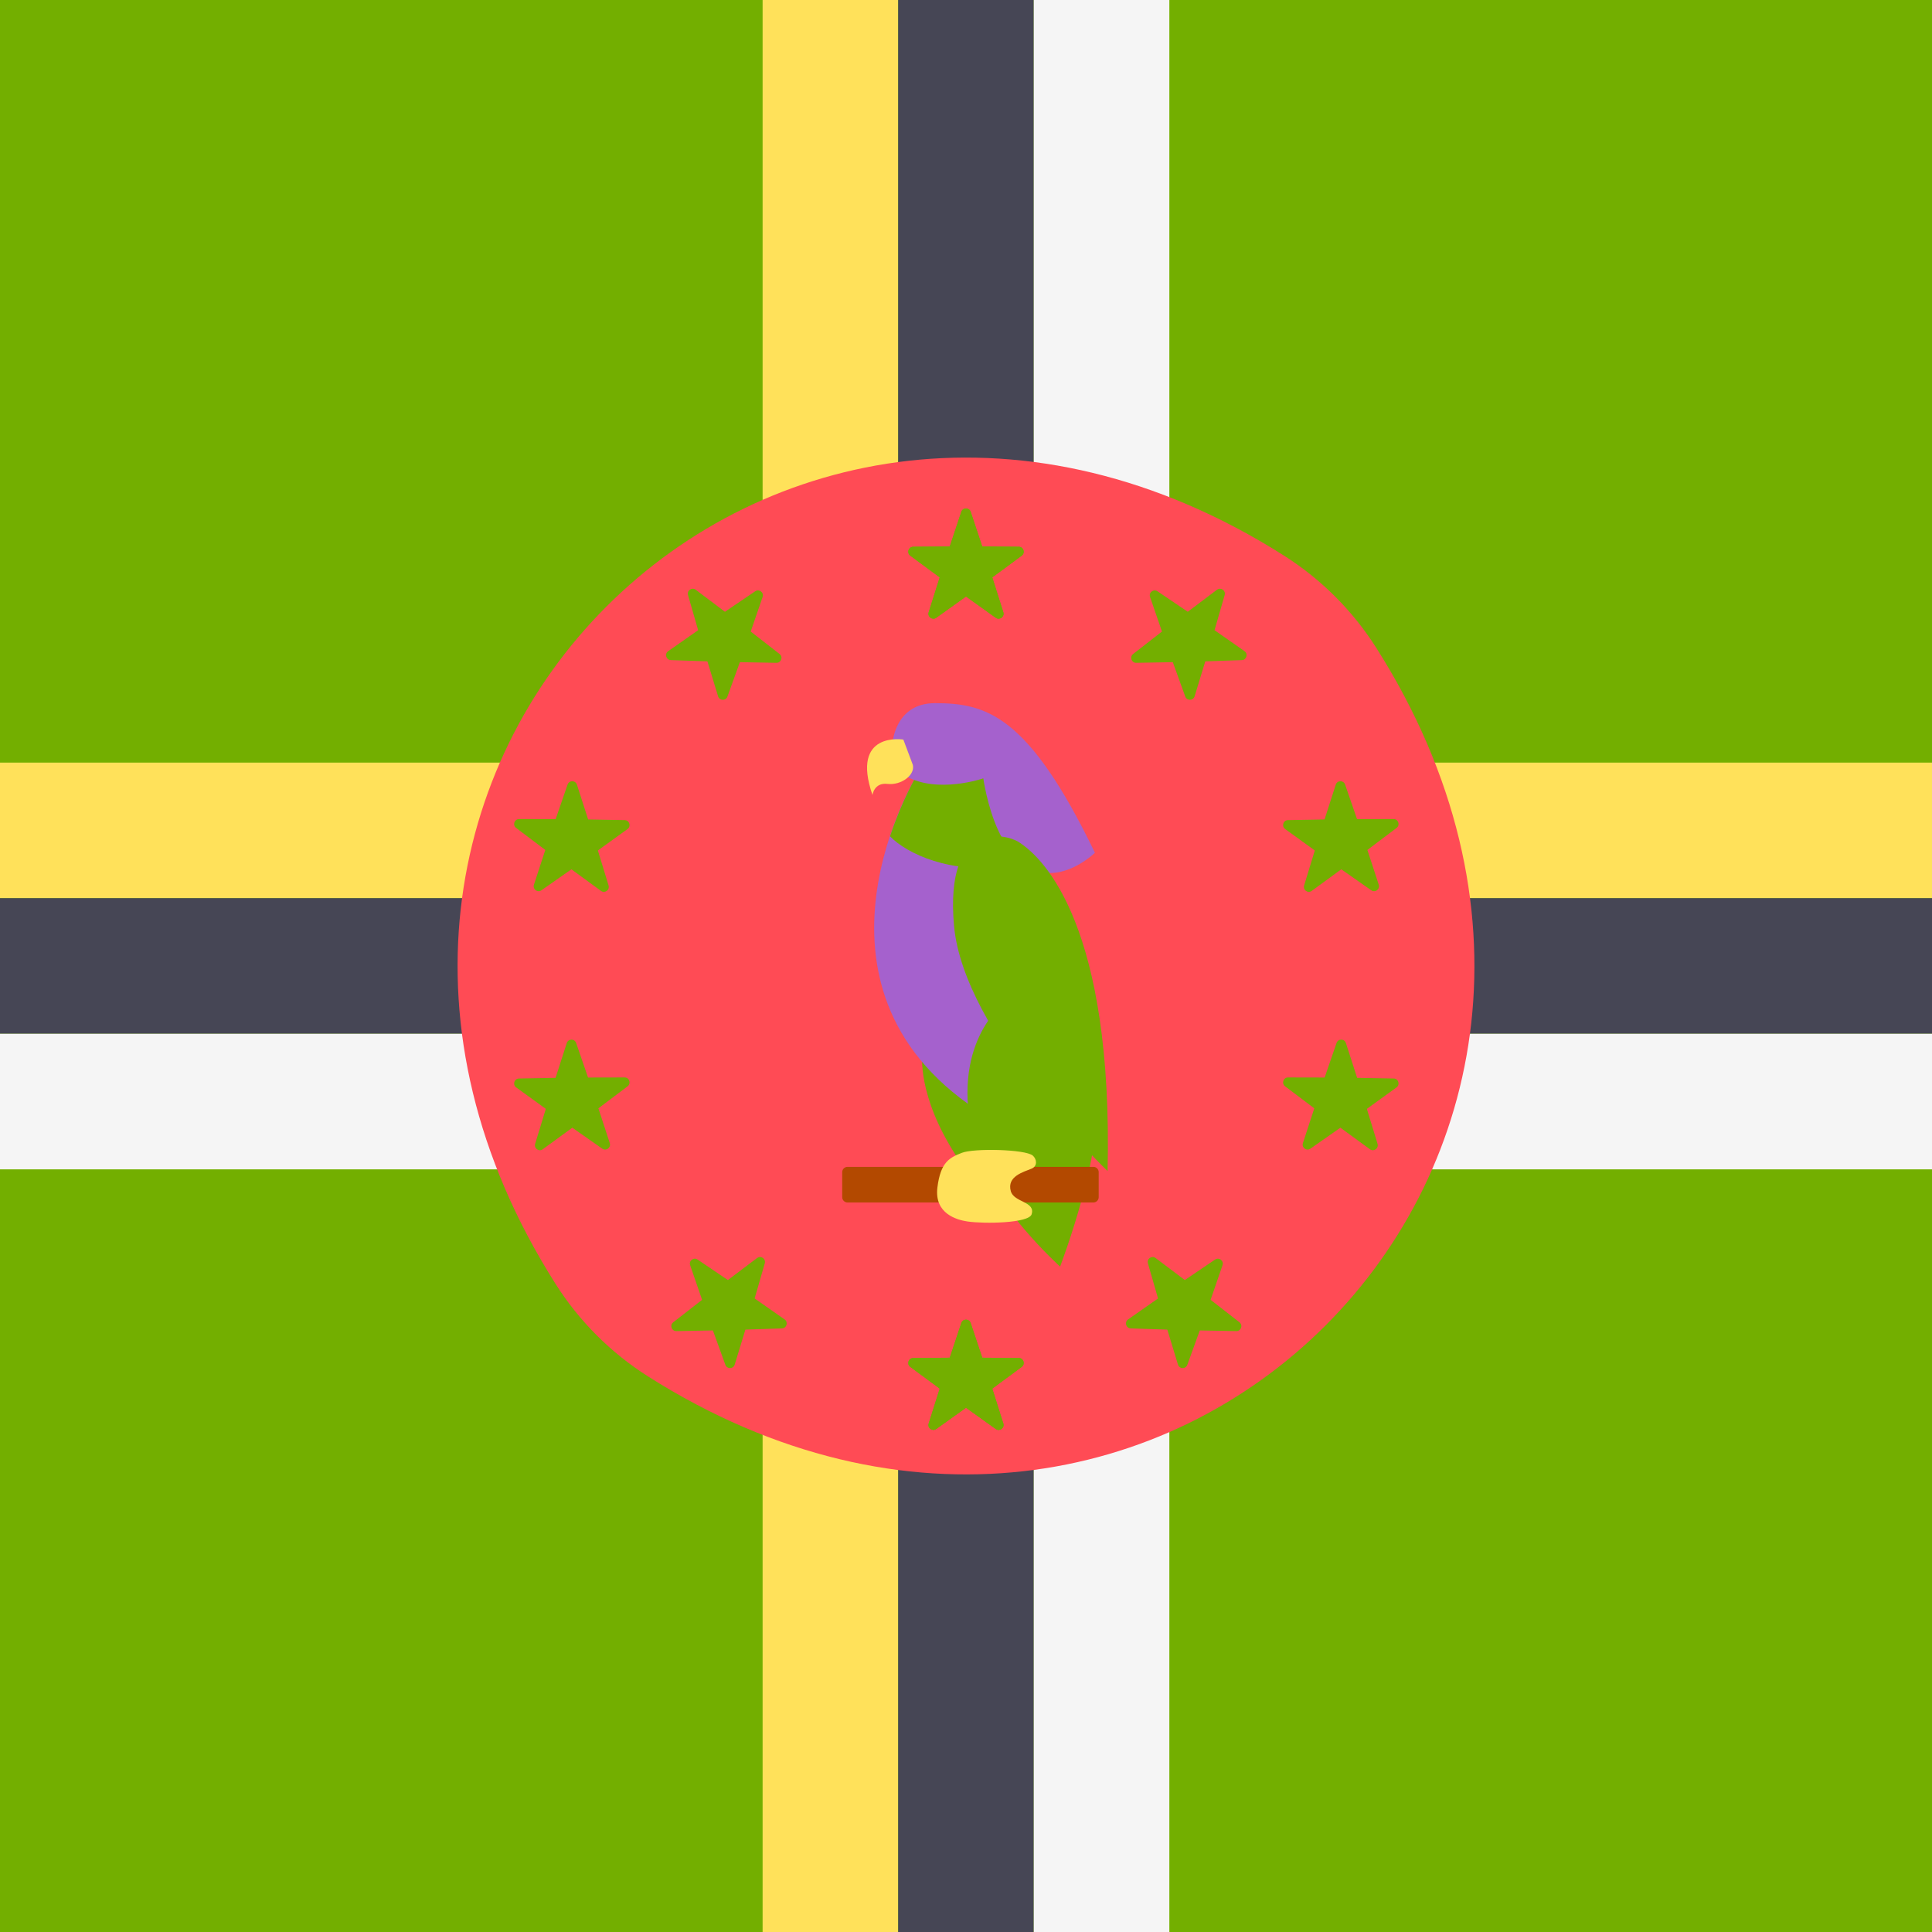
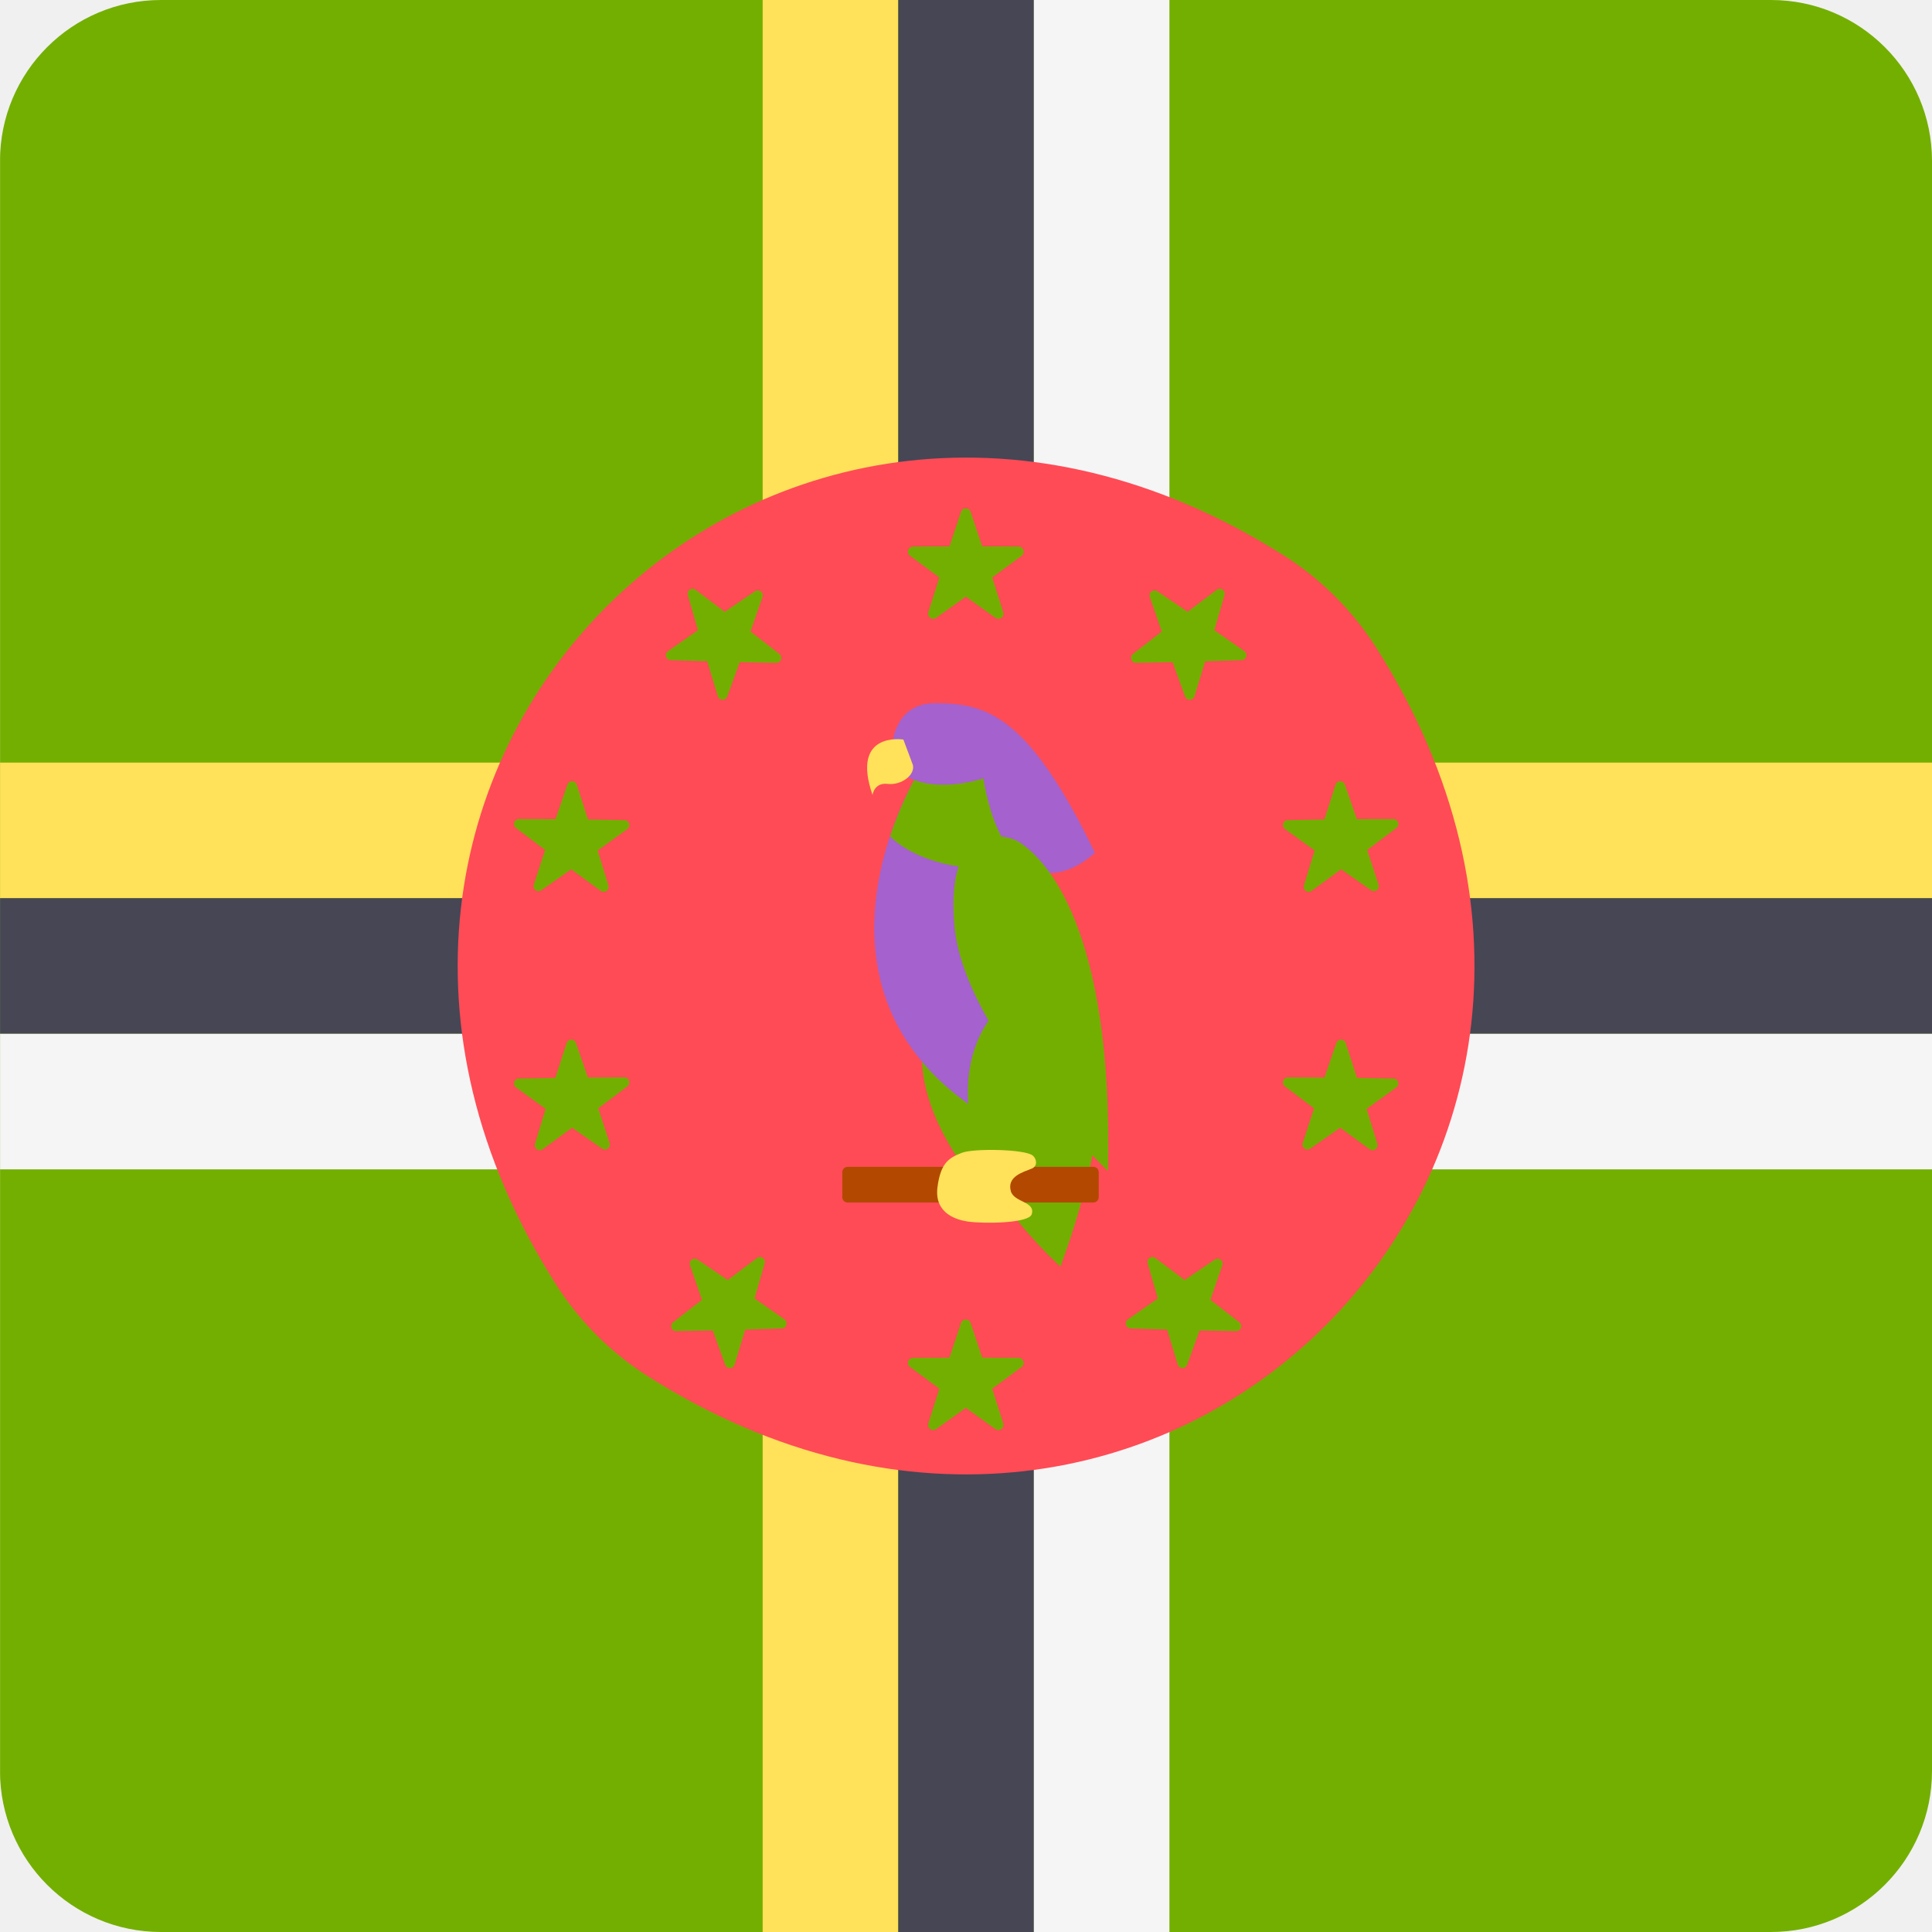
- <svg xmlns="http://www.w3.org/2000/svg" version="1.1" id="Layer_1" x="0px" y="0px" viewBox="0 0 512 512" style="enable-background:new 0 0 512 512;" xml:space="preserve">
-   <rect style="fill:#73AF00;" width="512" height="512" />
-   <rect y="202.1" style="fill:#FFE15A;" width="512" height="35.93" />
-   <rect y="238.03" style="fill:#464655;" width="512" height="35.93" />
-   <rect y="273.96" style="fill:#F5F5F5;" width="512" height="35.93" />
-   <rect x="202.1" style="fill:#FFE15A;" width="35.93" height="512" />
-   <rect x="238.03" style="fill:#464655;" width="35.93" height="512" />
-   <rect x="273.96" style="fill:#F5F5F5;" width="35.93" height="512" />
-   <path style="fill:#FF4B55;" d="M364.756,171.727c85.917,135.501-57.528,278.945-193.029,193.029  c-9.858-6.251-18.233-14.625-24.484-24.484c-85.916-135.5,57.529-278.945,193.03-193.028  C350.131,153.495,358.505,161.869,364.756,171.727z" />
-   <path style="fill:#73AF00;" d="M244.432,279.176c0,0-1.573,11.014,9.126,27.378h20.769l-4.72-19.825L244.432,279.176z" />
-   <path style="fill:#A561CD;" d="M242.963,205.434c0,0-33.986,55.595,15.944,88.742l5.245-31.469l3.357-40.7l-5.245-17.413  L242.963,205.434z" />
-   <path style="fill:#73AF00;" d="M242.964,205.433c0,0-3.884,6.467-7.102,16.197c4.374,4.573,16.333,10.238,31.039,7.755l0.609-7.378  l-5.246-17.413L242.964,205.433z" />
-   <path style="fill:#A561CD;" d="M236.46,197.462c0,0,0.418-11.119,11.329-11.119c13.637,0,24.756,3.147,42.378,39.651  c0,0-15.674,15.385-25.595-5.874c-2.937-6.294-3.986-13.846-3.986-13.846s-12.168,4.196-20.56-0.629L236.46,197.462z" />
-   <path style="fill:#FFE15A;" d="M241.914,202.707l-2.518-6.713c0,0-14.056-2.308-8.182,14.686c0,0,0.42-3.357,3.986-2.937  S242.544,205.434,241.914,202.707z" />
-   <g>
-     <path style="fill:#73AF00;" d="M265.411,266.484c0,0-14.789,11.588-6.504,38.812c4.406,14.476,22.028,30.368,22.028,30.368   s13.06-34.144,8.811-47.361C287.247,280.523,265.411,266.484,265.411,266.484z" />
-     <path style="fill:#73AF00;" d="M293.524,310.331c0,0-38.182-36.399-40.7-65.036s13.995-24.09,16.993-22.238   C276.95,227.462,294.992,245.924,293.524,310.331z" />
+ <svg xmlns="http://www.w3.org/2000/svg" width="24" height="24" viewBox="0 0 24 24" fill="none">
+   <g clip-path="url(#clip0_8615_27668)">
+     <path d="M24.001 0H0.001V24H24.001V0Z" fill="#73AF00" />
+     <path d="M24.001 9.473H0.001V11.158H24.001V9.473Z" fill="#FFE15A" />
+     <path d="M24.001 11.158H0.001V12.842H24.001V11.158Z" fill="#464655" />
+     <path d="M24.001 12.842H0.001V14.526H24.001V12.842Z" fill="#F5F5F5" />
+     <path d="M11.158 0H9.474V24H11.158V0Z" fill="#FFE15A" />
+     <path d="M12.843 0H11.159V24H12.843V0Z" fill="#464655" />
+     <path d="M14.527 0H12.843V24H14.527V0Z" fill="#F5F5F5" />
+     <path d="M17.099 8.05C21.126 14.401 14.402 21.125 8.051 17.098C7.588 16.805 7.196 16.412 6.903 15.95C2.876 9.599 9.6 2.875 15.951 6.902C16.413 7.195 16.806 7.588 17.099 8.05Z" fill="#FF4B55" />
+     <path d="M11.458 13.086C11.458 13.086 11.385 13.603 11.886 14.37H12.86L12.639 13.44L11.458 13.086Z" fill="#73AF00" />
+     <path d="M11.39 9.63C11.39 9.63 9.797 12.236 12.137 13.789L12.383 12.314L12.54 10.407L12.295 9.59L11.39 9.63Z" fill="#A561CD" />
+     <path d="M11.39 9.63C11.39 9.63 11.208 9.933 11.057 10.389C11.262 10.603 11.823 10.869 12.512 10.752L12.541 10.407L12.295 9.59L11.39 9.63Z" fill="#73AF00" />
+     <path d="M11.085 9.256C11.085 9.256 11.105 8.735 11.616 8.735C12.255 8.735 12.776 8.882 13.602 10.594C13.602 10.594 12.868 11.315 12.403 10.318C12.265 10.023 12.216 9.669 12.216 9.669C12.216 9.669 11.646 9.866 11.252 9.64L11.085 9.256Z" fill="#A561CD" />
+     <path d="M11.34 9.502L11.222 9.187C11.222 9.187 10.563 9.079 10.839 9.876C10.839 9.876 10.858 9.718 11.026 9.738C11.193 9.758 11.37 9.63 11.34 9.502Z" fill="#FFE15A" />
+     <path d="M12.445 12.491C12.445 12.491 11.752 13.034 12.141 14.311C12.347 14.989 13.173 15.734 13.173 15.734C13.173 15.734 13.785 14.134 13.586 13.514C13.469 13.149 12.445 12.491 12.445 12.491Z" fill="#73AF00" />
+     <path d="M13.764 14.547C13.764 14.547 11.974 12.841 11.856 11.498C11.738 10.156 12.512 10.369 12.652 10.456C12.987 10.662 13.833 11.528 13.764 14.547Z" fill="#73AF00" />
+     <path d="M13.583 14.938H10.529C10.492 14.938 10.463 14.908 10.463 14.871V14.561C10.463 14.525 10.492 14.495 10.529 14.495H13.583C13.62 14.495 13.649 14.525 13.649 14.561V14.871C13.649 14.908 13.619 14.938 13.583 14.938Z" fill="#B34900" />
+     <path d="M12.816 14.517C12.712 14.56 12.506 14.613 12.557 14.797C12.597 14.939 12.867 14.923 12.816 15.085C12.781 15.195 12.232 15.205 12.019 15.174C11.889 15.154 11.606 15.078 11.645 14.753C11.685 14.429 11.803 14.379 11.95 14.32C12.097 14.263 12.736 14.275 12.83 14.355C12.878 14.396 12.894 14.485 12.816 14.517Z" fill="#FFE15A" />
+     <path d="M12.056 6.358L12.2 6.789L12.654 6.792C12.713 6.793 12.737 6.868 12.69 6.903L12.324 7.173L12.461 7.606C12.479 7.662 12.415 7.708 12.367 7.674L11.998 7.41L11.628 7.674C11.58 7.708 11.517 7.662 11.534 7.606L11.671 7.173L11.306 6.903C11.258 6.868 11.283 6.793 11.342 6.792L11.796 6.789L11.94 6.358C11.958 6.302 12.037 6.302 12.056 6.358Z" fill="#73AF00" />
+     <path d="M12.056 16.435L12.2 16.866L12.654 16.869C12.713 16.87 12.737 16.945 12.69 16.98L12.324 17.25L12.461 17.683C12.479 17.739 12.415 17.786 12.367 17.752L11.998 17.487L11.628 17.752C11.58 17.786 11.517 17.739 11.534 17.683L11.671 17.25L11.306 16.98C11.258 16.945 11.283 16.87 11.342 16.87L11.796 16.866L11.94 16.435C11.958 16.379 12.037 16.379 12.056 16.435Z" fill="#73AF00" />
+     <path d="M12.056 6.358L12.2 6.789L12.654 6.792C12.713 6.793 12.737 6.868 12.69 6.903L12.324 7.173L12.461 7.606C12.479 7.662 12.415 7.708 12.367 7.674L11.998 7.41L11.628 7.674C11.58 7.708 11.517 7.662 11.534 7.606L11.671 7.173L11.306 6.903C11.258 6.868 11.283 6.793 11.342 6.792L11.796 6.789L11.94 6.358C11.958 6.302 12.037 6.302 12.056 6.358Z" fill="#73AF00" />
+     <path d="M12.056 16.435L12.2 16.866L12.654 16.869C12.713 16.87 12.737 16.945 12.69 16.98L12.324 17.25L12.461 17.683C12.479 17.739 12.415 17.786 12.367 17.752L11.998 17.487L11.628 17.752C11.58 17.786 11.517 17.739 11.534 17.683L11.671 17.25L11.306 16.98C11.258 16.945 11.283 16.87 11.342 16.87L11.796 16.866L11.94 16.435C11.958 16.379 12.037 16.379 12.056 16.435Z" fill="#73AF00" />
+     <path d="M8.545 7.392L8.67 7.829L8.298 8.089C8.25 8.123 8.272 8.198 8.331 8.2L8.785 8.215L8.918 8.65C8.935 8.706 9.014 8.708 9.034 8.653L9.189 8.226L9.643 8.234C9.702 8.235 9.728 8.161 9.682 8.124L9.323 7.845L9.472 7.416C9.491 7.36 9.428 7.312 9.379 7.345L9.003 7.6L8.64 7.326C8.593 7.291 8.528 7.335 8.545 7.392Z" fill="#73AF00" />
+     <path d="M14.257 15.693L14.383 16.13L14.011 16.39C13.963 16.424 13.985 16.5 14.044 16.502L14.498 16.517L14.631 16.952C14.648 17.008 14.727 17.01 14.747 16.954L14.902 16.527L15.356 16.535C15.415 16.537 15.441 16.462 15.395 16.426L15.036 16.147L15.184 15.717C15.204 15.662 15.141 15.614 15.092 15.646L14.716 15.901L14.353 15.628C14.306 15.592 14.241 15.637 14.257 15.693Z" fill="#73AF00" />
+     <path d="M6.409 10.285L6.772 10.559L6.631 10.99C6.612 11.046 6.676 11.093 6.724 11.059L7.096 10.799L7.463 11.067C7.511 11.101 7.575 11.056 7.558 10.999L7.425 10.565L7.793 10.299C7.841 10.264 7.817 10.189 7.759 10.188L7.304 10.18L7.165 9.747C7.147 9.691 7.068 9.691 7.049 9.746L6.901 10.176L6.446 10.175C6.387 10.175 6.362 10.249 6.409 10.285Z" fill="#73AF00" />
+     <path d="M15.961 13.495L16.324 13.768L16.183 14.2C16.165 14.256 16.228 14.303 16.276 14.269L16.648 14.009L17.015 14.277C17.063 14.311 17.127 14.265 17.11 14.209L16.977 13.775L17.346 13.508C17.393 13.474 17.37 13.399 17.311 13.398L16.857 13.39L16.717 12.957C16.699 12.901 16.62 12.9 16.601 12.956L16.453 13.386L15.998 13.384C15.94 13.384 15.915 13.459 15.961 13.495Z" fill="#73AF00" />
+     <path d="M15.211 7.392L15.085 7.829L15.458 8.089C15.506 8.123 15.483 8.198 15.425 8.2L14.971 8.215L14.838 8.65C14.821 8.706 14.742 8.708 14.722 8.653L14.567 8.226L14.113 8.234C14.054 8.235 14.028 8.161 14.074 8.124L14.432 7.845L14.284 7.416C14.265 7.36 14.328 7.312 14.377 7.345L14.753 7.6L15.116 7.326C15.163 7.291 15.228 7.335 15.211 7.392Z" fill="#73AF00" />
+     <path d="M9.499 15.693L9.373 16.13L9.745 16.39C9.793 16.424 9.771 16.5 9.712 16.502L9.258 16.517L9.125 16.952C9.108 17.008 9.029 17.01 9.009 16.954L8.854 16.527L8.4 16.535C8.341 16.537 8.315 16.462 8.361 16.426L8.72 16.147L8.572 15.717C8.552 15.662 8.615 15.614 8.664 15.646L9.04 15.901L9.403 15.628C9.45 15.592 9.515 15.637 9.499 15.693Z" fill="#73AF00" />
+     <path d="M17.347 10.285L16.984 10.559L17.125 10.99C17.143 11.046 17.08 11.093 17.032 11.059L16.66 10.799L16.293 11.067C16.245 11.101 16.181 11.056 16.198 10.999L16.331 10.565L15.963 10.299C15.915 10.264 15.938 10.189 15.997 10.188L16.452 10.18L16.591 9.747C16.609 9.691 16.688 9.691 16.707 9.746L16.855 10.176L17.31 10.175C17.368 10.175 17.394 10.249 17.347 10.285Z" fill="#73AF00" />
+     <path d="M7.794 13.495L7.432 13.768L7.573 14.2C7.591 14.256 7.528 14.303 7.48 14.269L7.107 14.009L6.74 14.277C6.693 14.311 6.629 14.265 6.646 14.209L6.778 13.775L6.41 13.508C6.363 13.474 6.386 13.399 6.445 13.398L6.899 13.39L7.039 12.957C7.057 12.901 7.136 12.9 7.155 12.956L7.303 13.386L7.757 13.384C7.816 13.384 7.841 13.459 7.794 13.495Z" fill="#73AF00" />
  </g>
-   <path style="fill:#B34900;" d="M289.752,318.67h-65.149c-0.78,0-1.412-0.632-1.412-1.412v-6.617c0-0.78,0.632-1.412,1.412-1.412  h65.149c0.78,0,1.412,0.632,1.412,1.412v6.617C291.163,318.038,290.531,318.67,289.752,318.67z" />
-   <path style="fill:#FFE15A;" d="M273.383,309.701c-2.201,0.915-6.608,2.045-5.507,5.979c0.844,3.013,6.608,2.675,5.507,6.136  c-0.745,2.34-12.453,2.556-16.993,1.888c-2.781-0.409-8.811-2.045-7.972-8.969c0.839-6.923,3.357-7.988,6.504-9.231  c3.121-1.233,16.775-0.96,18.776,0.734C274.721,307.105,275.05,309.008,273.383,309.701z" />
-   <g>
-     <path style="fill:#73AF00;" d="M257.239,135.63l3.067,9.195l9.693,0.075c1.255,0.01,1.775,1.611,0.766,2.357l-7.798,5.758   l2.924,9.242c0.379,1.197-0.984,2.186-2.005,1.457L256,158.077l-7.886,5.637c-1.021,0.73-2.383-0.26-2.005-1.457l2.924-9.242   l-7.798-5.758c-1.01-0.746-0.489-2.347,0.766-2.357l9.693-0.075l3.067-9.195C255.158,134.439,256.842,134.439,257.239,135.63z" />
-     <path style="fill:#73AF00;" d="M257.239,350.614l3.067,9.195l9.693,0.075c1.255,0.01,1.775,1.611,0.766,2.357L262.967,368   l2.924,9.242c0.379,1.197-0.984,2.186-2.005,1.457L256,373.062l-7.886,5.637c-1.021,0.73-2.383-0.26-2.005-1.457l2.924-9.242   l-7.798-5.758c-1.01-0.745-0.489-2.347,0.766-2.357l9.693-0.075l3.067-9.195C255.158,349.424,256.842,349.424,257.239,350.614z" />
-     <path style="fill:#73AF00;" d="M257.239,135.63l3.067,9.195l9.693,0.075c1.255,0.01,1.775,1.611,0.766,2.357l-7.798,5.758   l2.924,9.242c0.379,1.197-0.984,2.186-2.005,1.457L256,158.077l-7.886,5.637c-1.021,0.73-2.383-0.26-2.005-1.457l2.924-9.242   l-7.798-5.758c-1.01-0.746-0.489-2.347,0.766-2.357l9.693-0.075l3.067-9.195C255.158,134.439,256.842,134.439,257.239,135.63z" />
-     <path style="fill:#73AF00;" d="M257.239,350.614l3.067,9.195l9.693,0.075c1.255,0.01,1.775,1.611,0.766,2.357L262.967,368   l2.924,9.242c0.379,1.197-0.984,2.186-2.005,1.457L256,373.062l-7.886,5.637c-1.021,0.73-2.383-0.26-2.005-1.457l2.924-9.242   l-7.798-5.758c-1.01-0.745-0.489-2.347,0.766-2.357l9.693-0.075l3.067-9.195C255.158,349.424,256.842,349.424,257.239,350.614z" />
-     <path style="fill:#73AF00;" d="M182.33,157.692l2.687,9.314l-7.942,5.557c-1.028,0.719-0.549,2.334,0.705,2.376l9.688,0.323   l2.831,9.271c0.366,1.2,2.05,1.243,2.477,0.063l3.301-9.114l9.692,0.173c1.255,0.022,1.816-1.565,0.826-2.336l-7.648-5.956   l3.159-9.164c0.409-1.186-0.928-2.211-1.967-1.507l-8.028,5.433l-7.739-5.836C183.37,155.531,181.983,156.486,182.33,157.692z" />
-     <path style="fill:#73AF00;" d="M304.206,334.793l2.687,9.314l-7.942,5.557c-1.028,0.719-0.549,2.334,0.705,2.376l9.688,0.323   l2.831,9.271c0.366,1.2,2.05,1.243,2.477,0.063l3.301-9.114l9.692,0.173c1.255,0.022,1.816-1.565,0.826-2.336l-7.648-5.956   l3.159-9.164c0.409-1.186-0.928-2.211-1.967-1.507l-8.028,5.433l-7.739-5.836C305.245,332.632,303.858,333.587,304.206,334.793z" />
-     <path style="fill:#73AF00;" d="M136.772,219.409l7.74,5.836l-3.016,9.212c-0.39,1.193,0.962,2.196,1.99,1.477l7.942-5.558   l7.829,5.715c1.014,0.74,2.386-0.236,2.019-1.436l-2.831-9.271l7.855-5.68c1.017-0.735,0.513-2.342-0.742-2.364l-9.692-0.172   l-2.975-9.226c-0.385-1.194-2.069-1.211-2.478-0.025l-3.159,9.164l-9.693-0.022C136.307,217.058,135.77,218.654,136.772,219.409z" />
-     <path style="fill:#73AF00;" d="M340.561,287.884l7.74,5.836l-3.016,9.212c-0.391,1.193,0.962,2.196,1.99,1.477l7.942-5.558   l7.829,5.715c1.014,0.74,2.386-0.236,2.019-1.436l-2.831-9.271l7.855-5.68c1.017-0.735,0.513-2.342-0.742-2.364l-9.692-0.172   l-2.975-9.226c-0.385-1.194-2.069-1.211-2.478-0.025l-3.159,9.164l-9.693-0.022C340.095,285.532,339.559,287.129,340.561,287.884z" />
-     <path style="fill:#73AF00;" d="M324.551,157.692l-2.687,9.314l7.942,5.557c1.028,0.719,0.549,2.334-0.705,2.376l-9.688,0.323   l-2.831,9.271c-0.366,1.2-2.05,1.243-2.477,0.063l-3.301-9.114l-9.692,0.173c-1.255,0.022-1.816-1.565-0.826-2.336l7.648-5.956   l-3.159-9.164c-0.409-1.186,0.928-2.211,1.967-1.507l8.028,5.433l7.739-5.836C323.512,155.531,324.899,156.486,324.551,157.692z" />
-     <path style="fill:#73AF00;" d="M202.676,334.793l-2.687,9.314l7.942,5.557c1.028,0.719,0.549,2.334-0.705,2.376l-9.688,0.323   l-2.831,9.271c-0.366,1.2-2.05,1.243-2.477,0.063l-3.301-9.114l-9.692,0.173c-1.255,0.022-1.816-1.565-0.826-2.336l7.648-5.956   L182.9,335.3c-0.409-1.186,0.928-2.211,1.967-1.507l8.028,5.433l7.739-5.836C201.636,332.632,203.024,333.587,202.676,334.793z" />
-     <path style="fill:#73AF00;" d="M370.109,219.409l-7.74,5.836l3.016,9.212c0.39,1.193-0.962,2.196-1.99,1.477l-7.942-5.558   l-7.829,5.715c-1.014,0.74-2.386-0.236-2.019-1.436l2.831-9.271l-7.855-5.68c-1.017-0.735-0.513-2.342,0.742-2.364l9.692-0.172   l2.975-9.226c0.385-1.194,2.069-1.211,2.478-0.025l3.159,9.164l9.693-0.022C370.575,217.058,371.111,218.654,370.109,219.409z" />
-     <path style="fill:#73AF00;" d="M166.321,287.884l-7.74,5.836l3.016,9.212c0.39,1.193-0.962,2.196-1.99,1.477l-7.942-5.558   l-7.829,5.715c-1.014,0.74-2.386-0.236-2.019-1.436l2.831-9.271l-7.855-5.68c-1.017-0.735-0.513-2.342,0.742-2.364l9.692-0.172   l2.975-9.226c0.385-1.194,2.069-1.211,2.478-0.025l3.159,9.164l9.693-0.022C166.787,285.532,167.323,287.129,166.321,287.884z" />
-   </g>
-   <g />
-   <g />
-   <g />
-   <g />
-   <g />
-   <g />
-   <g />
-   <g />
-   <g />
-   <g />
-   <g />
-   <g />
-   <g />
-   <g />
-   <g />
+   <defs>
+     <clipPath id="clip0_8615_27668">
+       <path d="M0 2C0 0.895 0.895 0 2 0H22C23.104 0 24 0.895 24 2V22C24 23.104 23.104 24 22 24H2C0.895 24 0 23.104 0 22V2Z" fill="white" />
+     </clipPath>
+   </defs>
</svg>
